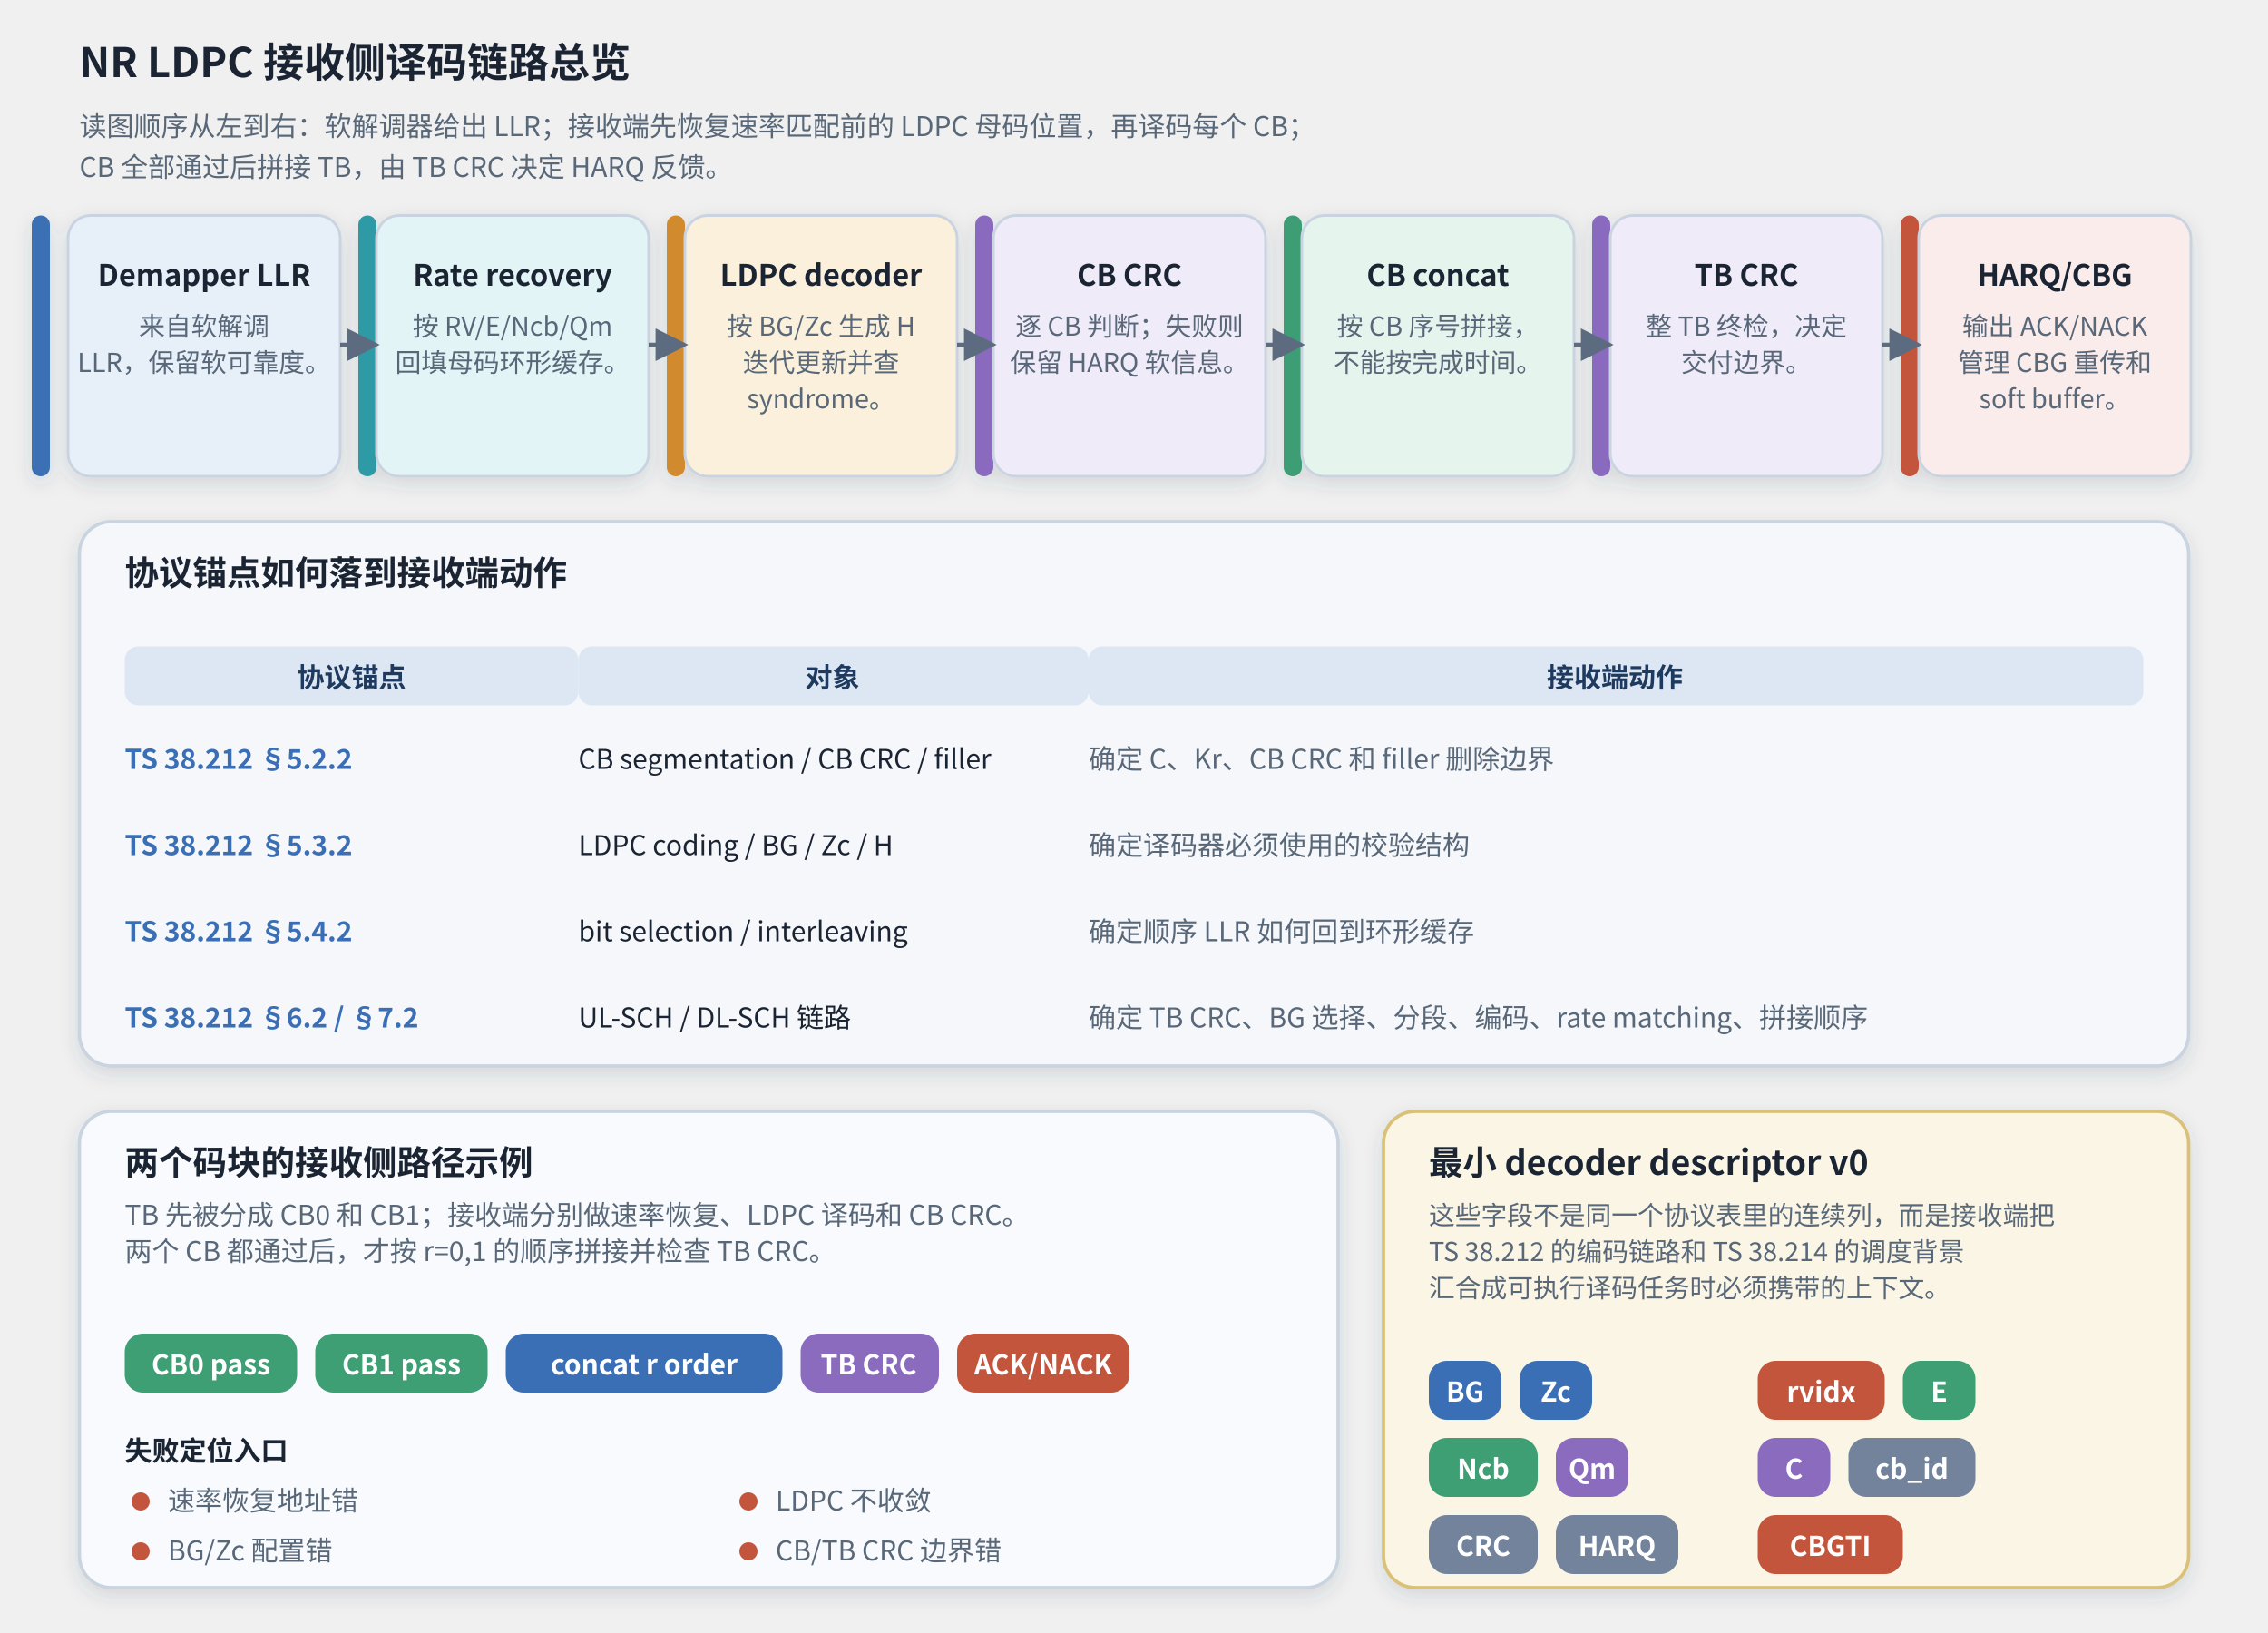
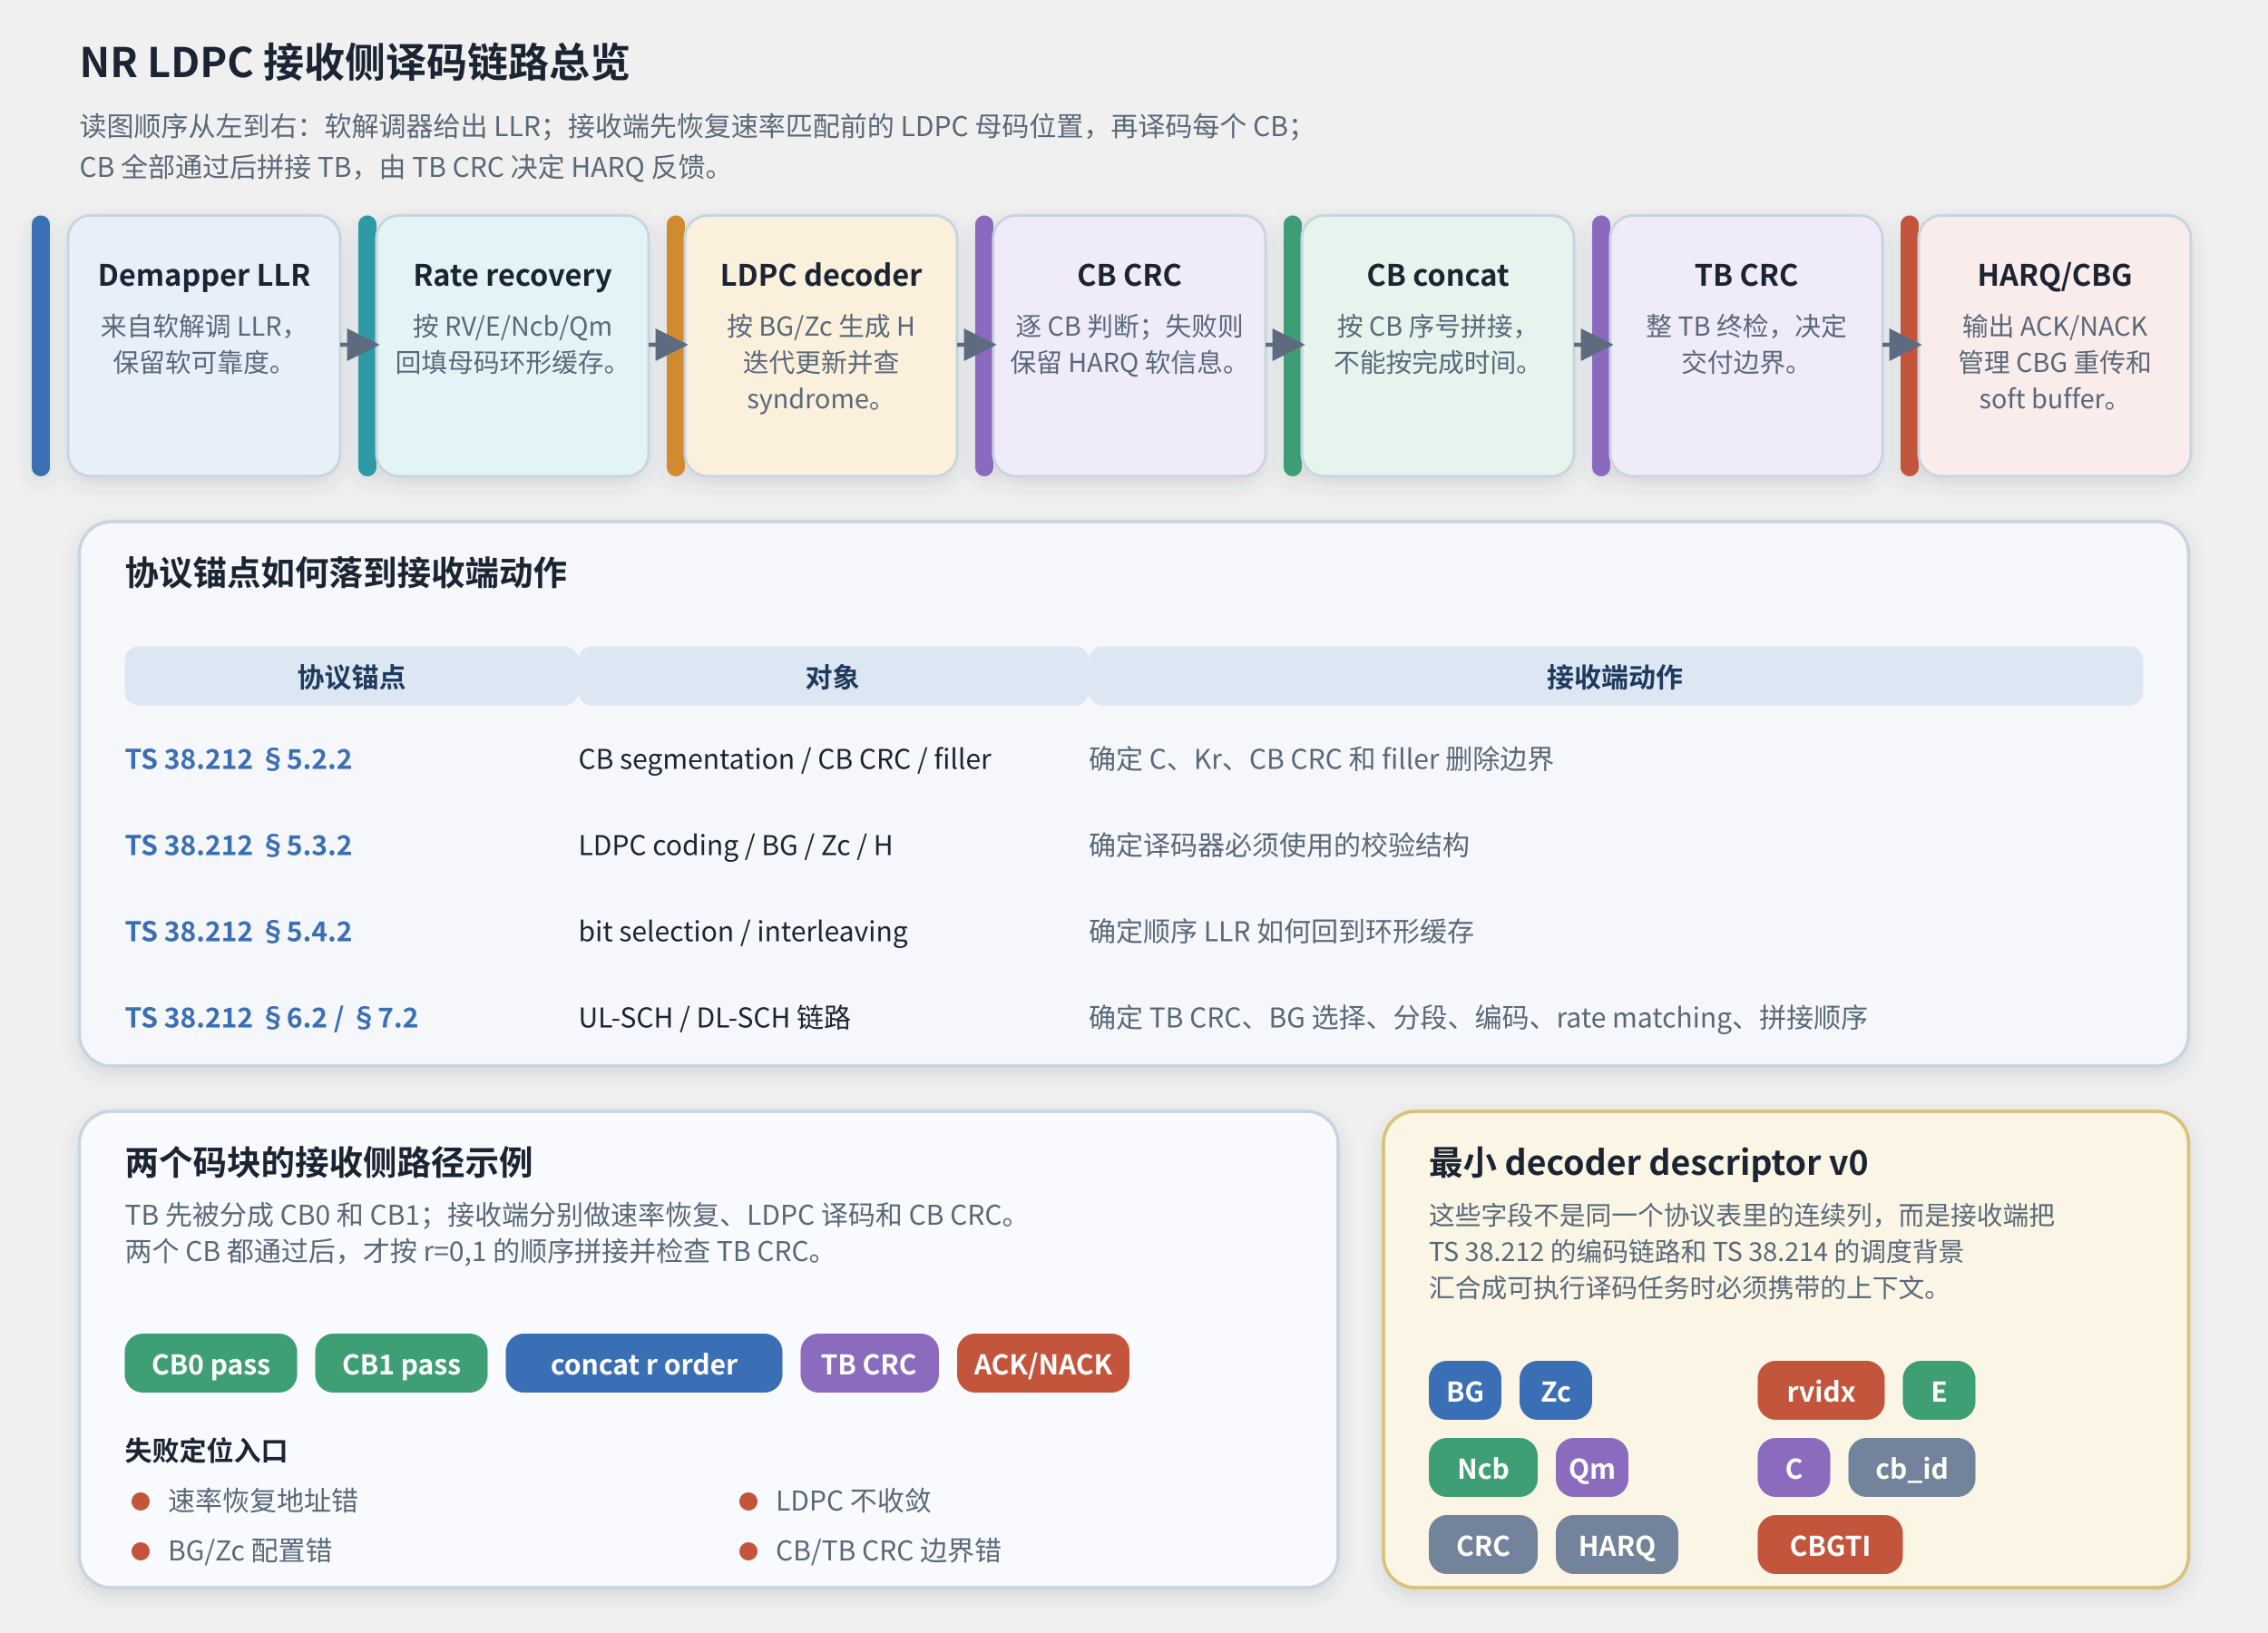
<svg xmlns="http://www.w3.org/2000/svg" width="1000" height="720" viewBox="0 0 1000 720" role="img" font-family="'Noto Sans CJK SC','Source Han Sans SC','PingFang SC','Microsoft YaHei',system-ui,sans-serif">
  <defs>
    <filter id="soft" x="-10%" y="-10%" width="125%" height="135%">
      <feDropShadow dx="0" dy="3" stdDeviation="4" flood-color="#334155" flood-opacity="0.14" />
    </filter>
    <marker id="arrow" viewBox="0 0 10 10" refX="9" refY="5" markerWidth="8" markerHeight="8" orient="auto-start-reverse">
      <path d="M 0 0 L 10 5 L 0 10 z" fill="#5D6B80" />
    </marker>
  </defs>
  <text x="35" y="34" font-size="18" font-weight="700" fill="#1B2433" class="free">NR LDPC 接收侧译码链路总览</text>
  <text x="35" y="60" font-size="12" fill="#596879" class="free">读图顺序从左到右：软解调器给出 LLR；接收端先恢复速率匹配前的 LDPC 母码位置，再译码每个 CB；</text>
  <text x="35" y="78" font-size="12" fill="#596879" class="free">CB 全部通过后拼接 TB，由 TB CRC 决定 HARQ 反馈。</text>
  <g filter="url(#soft)">
    <rect x="14" y="95" width="8" height="115" rx="4" fill="#3B6FB5" />
    <rect x="30" y="95" width="120" height="115" rx="10" fill="#E7EFF9" stroke="#C9D4E0" stroke-width="1.2" />
  </g>
  <text x="90" y="126" font-size="13" font-weight="700" fill="#1B2433" text-anchor="middle">Demapper LLR</text>
  <g font-size="11.5" fill="#596879" text-anchor="middle">
-     <text x="90" y="148" font-size="11.5" text-anchor="middle">来自软解调</text>
-     <text x="90" y="164" font-size="11.5" text-anchor="middle">LLR，保留软可靠度。</text>
+     <text x="90" y="148" font-size="11.5" text-anchor="middle">来自软解调 LLR，</text>
+     <text x="90" y="164" font-size="11.5" text-anchor="middle">保留软可靠度。</text>
  </g>
  <g filter="url(#soft)">
    <rect x="158" y="95" width="8" height="115" rx="4" fill="#2E9AA6" />
    <rect x="166" y="95" width="120" height="115" rx="10" fill="#E3F4F6" stroke="#C9D4E0" stroke-width="1.2" />
  </g>
  <text x="226" y="126" font-size="13" font-weight="700" fill="#1B2433" text-anchor="middle">Rate recovery</text>
  <g font-size="11.5" fill="#596879" text-anchor="middle">
    <text x="226" y="148" font-size="11.5" text-anchor="middle">按 RV/E/Ncb/Qm</text>
    <text x="226" y="164" font-size="11.5" text-anchor="middle">回填母码环形缓存。</text>
  </g>
  <g filter="url(#soft)">
    <rect x="294" y="95" width="8" height="115" rx="4" fill="#D18A2F" />
    <rect x="302" y="95" width="120" height="115" rx="10" fill="#FAF0DC" stroke="#C9D4E0" stroke-width="1.2" />
  </g>
  <text x="362" y="126" font-size="13" font-weight="700" fill="#1B2433" text-anchor="middle">LDPC decoder</text>
  <g font-size="11.5" fill="#596879" text-anchor="middle">
    <text x="362" y="148" font-size="11.5" text-anchor="middle">按 BG/Zc 生成 H</text>
    <text x="362" y="164" font-size="11.5" text-anchor="middle">迭代更新并查</text>
    <text x="362" y="180" font-size="11.5" text-anchor="middle">syndrome。</text>
  </g>
  <g filter="url(#soft)">
    <rect x="430" y="95" width="8" height="115" rx="4" fill="#8A6BBE" />
    <rect x="438" y="95" width="120" height="115" rx="10" fill="#F0EBF9" stroke="#C9D4E0" stroke-width="1.2" />
  </g>
  <text x="498" y="126" font-size="13" font-weight="700" fill="#1B2433" text-anchor="middle">CB CRC</text>
  <g font-size="11.5" fill="#596879" text-anchor="middle">
    <text x="498" y="148" font-size="11.5" text-anchor="middle">逐 CB 判断；失败则</text>
    <text x="498" y="164" font-size="11.5" text-anchor="middle">保留 HARQ 软信息。</text>
  </g>
  <g filter="url(#soft)">
    <rect x="566" y="95" width="8" height="115" rx="4" fill="#3E9E74" />
    <rect x="574" y="95" width="120" height="115" rx="10" fill="#E5F4ED" stroke="#C9D4E0" stroke-width="1.2" />
  </g>
  <text x="634" y="126" font-size="13" font-weight="700" fill="#1B2433" text-anchor="middle">CB concat</text>
  <g font-size="11.5" fill="#596879" text-anchor="middle">
    <text x="634" y="148" font-size="11.5" text-anchor="middle">按 CB 序号拼接，</text>
    <text x="634" y="164" font-size="11.5" text-anchor="middle">不能按完成时间。</text>
  </g>
  <g filter="url(#soft)">
    <rect x="702" y="95" width="8" height="115" rx="4" fill="#8A6BBE" />
    <rect x="710" y="95" width="120" height="115" rx="10" fill="#F0EBF9" stroke="#C9D4E0" stroke-width="1.2" />
  </g>
  <text x="770" y="126" font-size="13" font-weight="700" fill="#1B2433" text-anchor="middle">TB CRC</text>
  <g font-size="11.5" fill="#596879" text-anchor="middle">
    <text x="770" y="148" font-size="11.5" text-anchor="middle">整 TB 终检，决定</text>
    <text x="770" y="164" font-size="11.5" text-anchor="middle">交付边界。</text>
  </g>
  <g filter="url(#soft)">
    <rect x="838" y="95" width="8" height="115" rx="4" fill="#C4553D" />
    <rect x="846" y="95" width="120" height="115" rx="10" fill="#F9ECEA" stroke="#C9D4E0" stroke-width="1.2" />
  </g>
  <text x="906" y="126" font-size="13" font-weight="700" fill="#1B2433" text-anchor="middle">HARQ/CBG</text>
  <g font-size="11.5" fill="#596879" text-anchor="middle">
    <text x="906" y="148" font-size="11.5" text-anchor="middle">输出 ACK/NACK</text>
    <text x="906" y="164" font-size="11.5" text-anchor="middle">管理 CBG 重传和</text>
    <text x="906" y="180" font-size="11.5" text-anchor="middle">soft buffer。</text>
  </g>
  <g stroke="#5D6B80" stroke-width="1.8" fill="none">
    <path d="M 150 152 H 166" marker-end="url(#arrow)" />
    <path d="M 286 152 H 302" marker-end="url(#arrow)" />
    <path d="M 422 152 H 438" marker-end="url(#arrow)" />
    <path d="M 558 152 H 574" marker-end="url(#arrow)" />
    <path d="M 694 152 H 710" marker-end="url(#arrow)" />
    <path d="M 830 152 H 846" marker-end="url(#arrow)" />
  </g>
  <g filter="url(#soft)">
    <rect x="35" y="230" width="930" height="240" rx="14" fill="#F5F7FA" stroke="#C9D4E0" stroke-width="1.5" />
  </g>
  <text x="55" y="258" font-size="15" font-weight="700" fill="#1B2433">协议锚点如何落到接收端动作</text>
  <g font-size="12" font-weight="700" fill="#1F3A5F" text-anchor="middle">
    <rect x="55" y="285" width="200" height="26" rx="6" fill="#DDE7F3" />
    <text x="155" y="303" font-size="12" font-weight="700" text-anchor="middle">协议锚点</text>
    <rect x="255" y="285" width="225" height="26" rx="6" fill="#DDE7F3" />
    <text x="367" y="303" font-size="12" font-weight="700" text-anchor="middle">对象</text>
    <rect x="480" y="285" width="465" height="26" rx="6" fill="#DDE7F3" />
    <text x="712" y="303" font-size="12" font-weight="700" text-anchor="middle">接收端动作</text>
  </g>
  <g font-size="12">
    <text x="55" y="339" font-weight="700" fill="#3B6FB5">TS 38.212 §5.2.2</text>
    <text x="255" y="339" fill="#1B2433">CB segmentation / CB CRC / filler</text>
    <text x="480" y="339" fill="#596879">确定 C、Kr、CB CRC 和 filler 删除边界</text>
    <text x="55" y="377" font-weight="700" fill="#3B6FB5">TS 38.212 §5.3.2</text>
    <text x="255" y="377" fill="#1B2433">LDPC coding / BG / Zc / H</text>
    <text x="480" y="377" fill="#596879">确定译码器必须使用的校验结构</text>
    <text x="55" y="415" font-weight="700" fill="#3B6FB5">TS 38.212 §5.4.2</text>
    <text x="255" y="415" fill="#1B2433">bit selection / interleaving</text>
    <text x="480" y="415" fill="#596879">确定顺序 LLR 如何回到环形缓存</text>
    <text x="55" y="453" font-weight="700" fill="#3B6FB5">TS 38.212 §6.2 / §7.2</text>
    <text x="255" y="453" fill="#1B2433">UL-SCH / DL-SCH 链路</text>
    <text x="480" y="453" fill="#596879">确定 TB CRC、BG 选择、分段、编码、rate matching、拼接顺序</text>
  </g>
  <g filter="url(#soft)">
    <rect x="35" y="490" width="555" height="210" rx="14" fill="#F8FAFD" stroke="#C9D4E0" stroke-width="1.5" />
  </g>
  <text x="55" y="518" font-size="15" font-weight="700" fill="#1B2433">两个码块的接收侧路径示例</text>
  <text x="55" y="540" font-size="12" fill="#596879">TB 先被分成 CB0 和 CB1；接收端分别做速率恢复、LDPC 译码和 CB CRC。</text>
  <text x="55" y="556" font-size="12" fill="#596879">两个 CB 都通过后，才按 r=0,1 的顺序拼接并检查 TB CRC。</text>
  <g font-size="12" font-weight="700" fill="#FFFFFF" text-anchor="middle">
    <rect x="55" y="588" width="76" height="26" rx="8" fill="#3E9E74" />
    <text x="93" y="606" font-size="12" font-weight="700" text-anchor="middle">CB0 pass</text>
    <rect x="139" y="588" width="76" height="26" rx="8" fill="#3E9E74" />
    <text x="177" y="606" font-size="12" font-weight="700" text-anchor="middle">CB1 pass</text>
    <rect x="223" y="588" width="122" height="26" rx="8" fill="#3B6FB5" />
    <text x="284" y="606" font-size="12" font-weight="700" text-anchor="middle">concat r order</text>
    <rect x="353" y="588" width="61" height="26" rx="8" fill="#8A6BBE" />
    <text x="383" y="606" font-size="12" font-weight="700" text-anchor="middle">TB CRC</text>
    <rect x="422" y="588" width="76" height="26" rx="8" fill="#C4553D" />
    <text x="460" y="606" font-size="12" font-weight="700" text-anchor="middle">ACK/NACK</text>
  </g>
  <text x="55" y="644" font-size="12" font-weight="700" fill="#1B2433">失败定位入口</text>
  <g font-size="12" fill="#596879">
    <circle cx="62" cy="662" r="4" fill="#C4553D" />
    <text x="74" y="666">速率恢复地址错</text>
    <circle cx="62" cy="684" r="4" fill="#C4553D" />
    <text x="74" y="688">BG/Zc 配置错</text>
    <circle cx="330" cy="662" r="4" fill="#C4553D" />
    <text x="342" y="666">LDPC 不收敛</text>
    <circle cx="330" cy="684" r="4" fill="#C4553D" />
    <text x="342" y="688">CB/TB CRC 边界错</text>
  </g>
  <g filter="url(#soft)">
    <rect x="610" y="490" width="355" height="210" rx="14" fill="#FAF5E4" stroke="#D9C179" stroke-width="1.5" />
  </g>
  <text x="630" y="518" font-size="15" font-weight="700" fill="#1B2433">最小 decoder descriptor v0</text>
  <text x="630" y="540" font-size="11.5" fill="#596879">这些字段不是同一个协议表里的连续列，而是接收端把</text>
  <text x="630" y="556" font-size="11.5" fill="#596879">TS 38.212 的编码链路和 TS 38.214 的调度背景</text>
  <text x="630" y="572" font-size="11.5" fill="#596879">汇合成可执行译码任务时必须携带的上下文。</text>
  <g font-size="12" font-weight="700" fill="#FFFFFF" text-anchor="middle">
    <rect x="630" y="600" width="32" height="26" rx="8" fill="#3B6FB5" />
    <text x="646" y="618" font-size="12" font-weight="700" text-anchor="middle">BG</text>
    <rect x="670" y="600" width="32" height="26" rx="8" fill="#3B6FB5" />
    <text x="686" y="618" font-size="12" font-weight="700" text-anchor="middle">Zc</text>
    <rect x="775" y="600" width="56" height="26" rx="8" fill="#C4553D" />
    <text x="803" y="618" font-size="12" font-weight="700" text-anchor="middle">rvidx</text>
    <rect x="839" y="600" width="32" height="26" rx="8" fill="#3E9E74" />
    <text x="855" y="618" font-size="12" font-weight="700" text-anchor="middle">E</text>
    <rect x="630" y="634" width="48" height="26" rx="8" fill="#3E9E74" />
    <text x="654" y="652" font-size="12" font-weight="700" text-anchor="middle">Ncb</text>
    <rect x="686" y="634" width="32" height="26" rx="8" fill="#8A6BBE" />
    <text x="702" y="652" font-size="12" font-weight="700" text-anchor="middle">Qm</text>
    <rect x="775" y="634" width="32" height="26" rx="8" fill="#8A6BBE" />
    <text x="791" y="652" font-size="12" font-weight="700" text-anchor="middle">C</text>
    <rect x="815" y="634" width="56" height="26" rx="8" fill="#72839B" />
    <text x="843" y="652" font-size="12" font-weight="700" text-anchor="middle">cb_id</text>
    <rect x="630" y="668" width="48" height="26" rx="8" fill="#72839B" />
    <text x="654" y="686" font-size="12" font-weight="700" text-anchor="middle">CRC</text>
    <rect x="686" y="668" width="54" height="26" rx="8" fill="#72839B" />
    <text x="713" y="686" font-size="12" font-weight="700" text-anchor="middle">HARQ</text>
    <rect x="775" y="668" width="64" height="26" rx="8" fill="#C4553D" />
    <text x="807" y="686" font-size="12" font-weight="700" text-anchor="middle">CBGTI</text>
  </g>
</svg>
